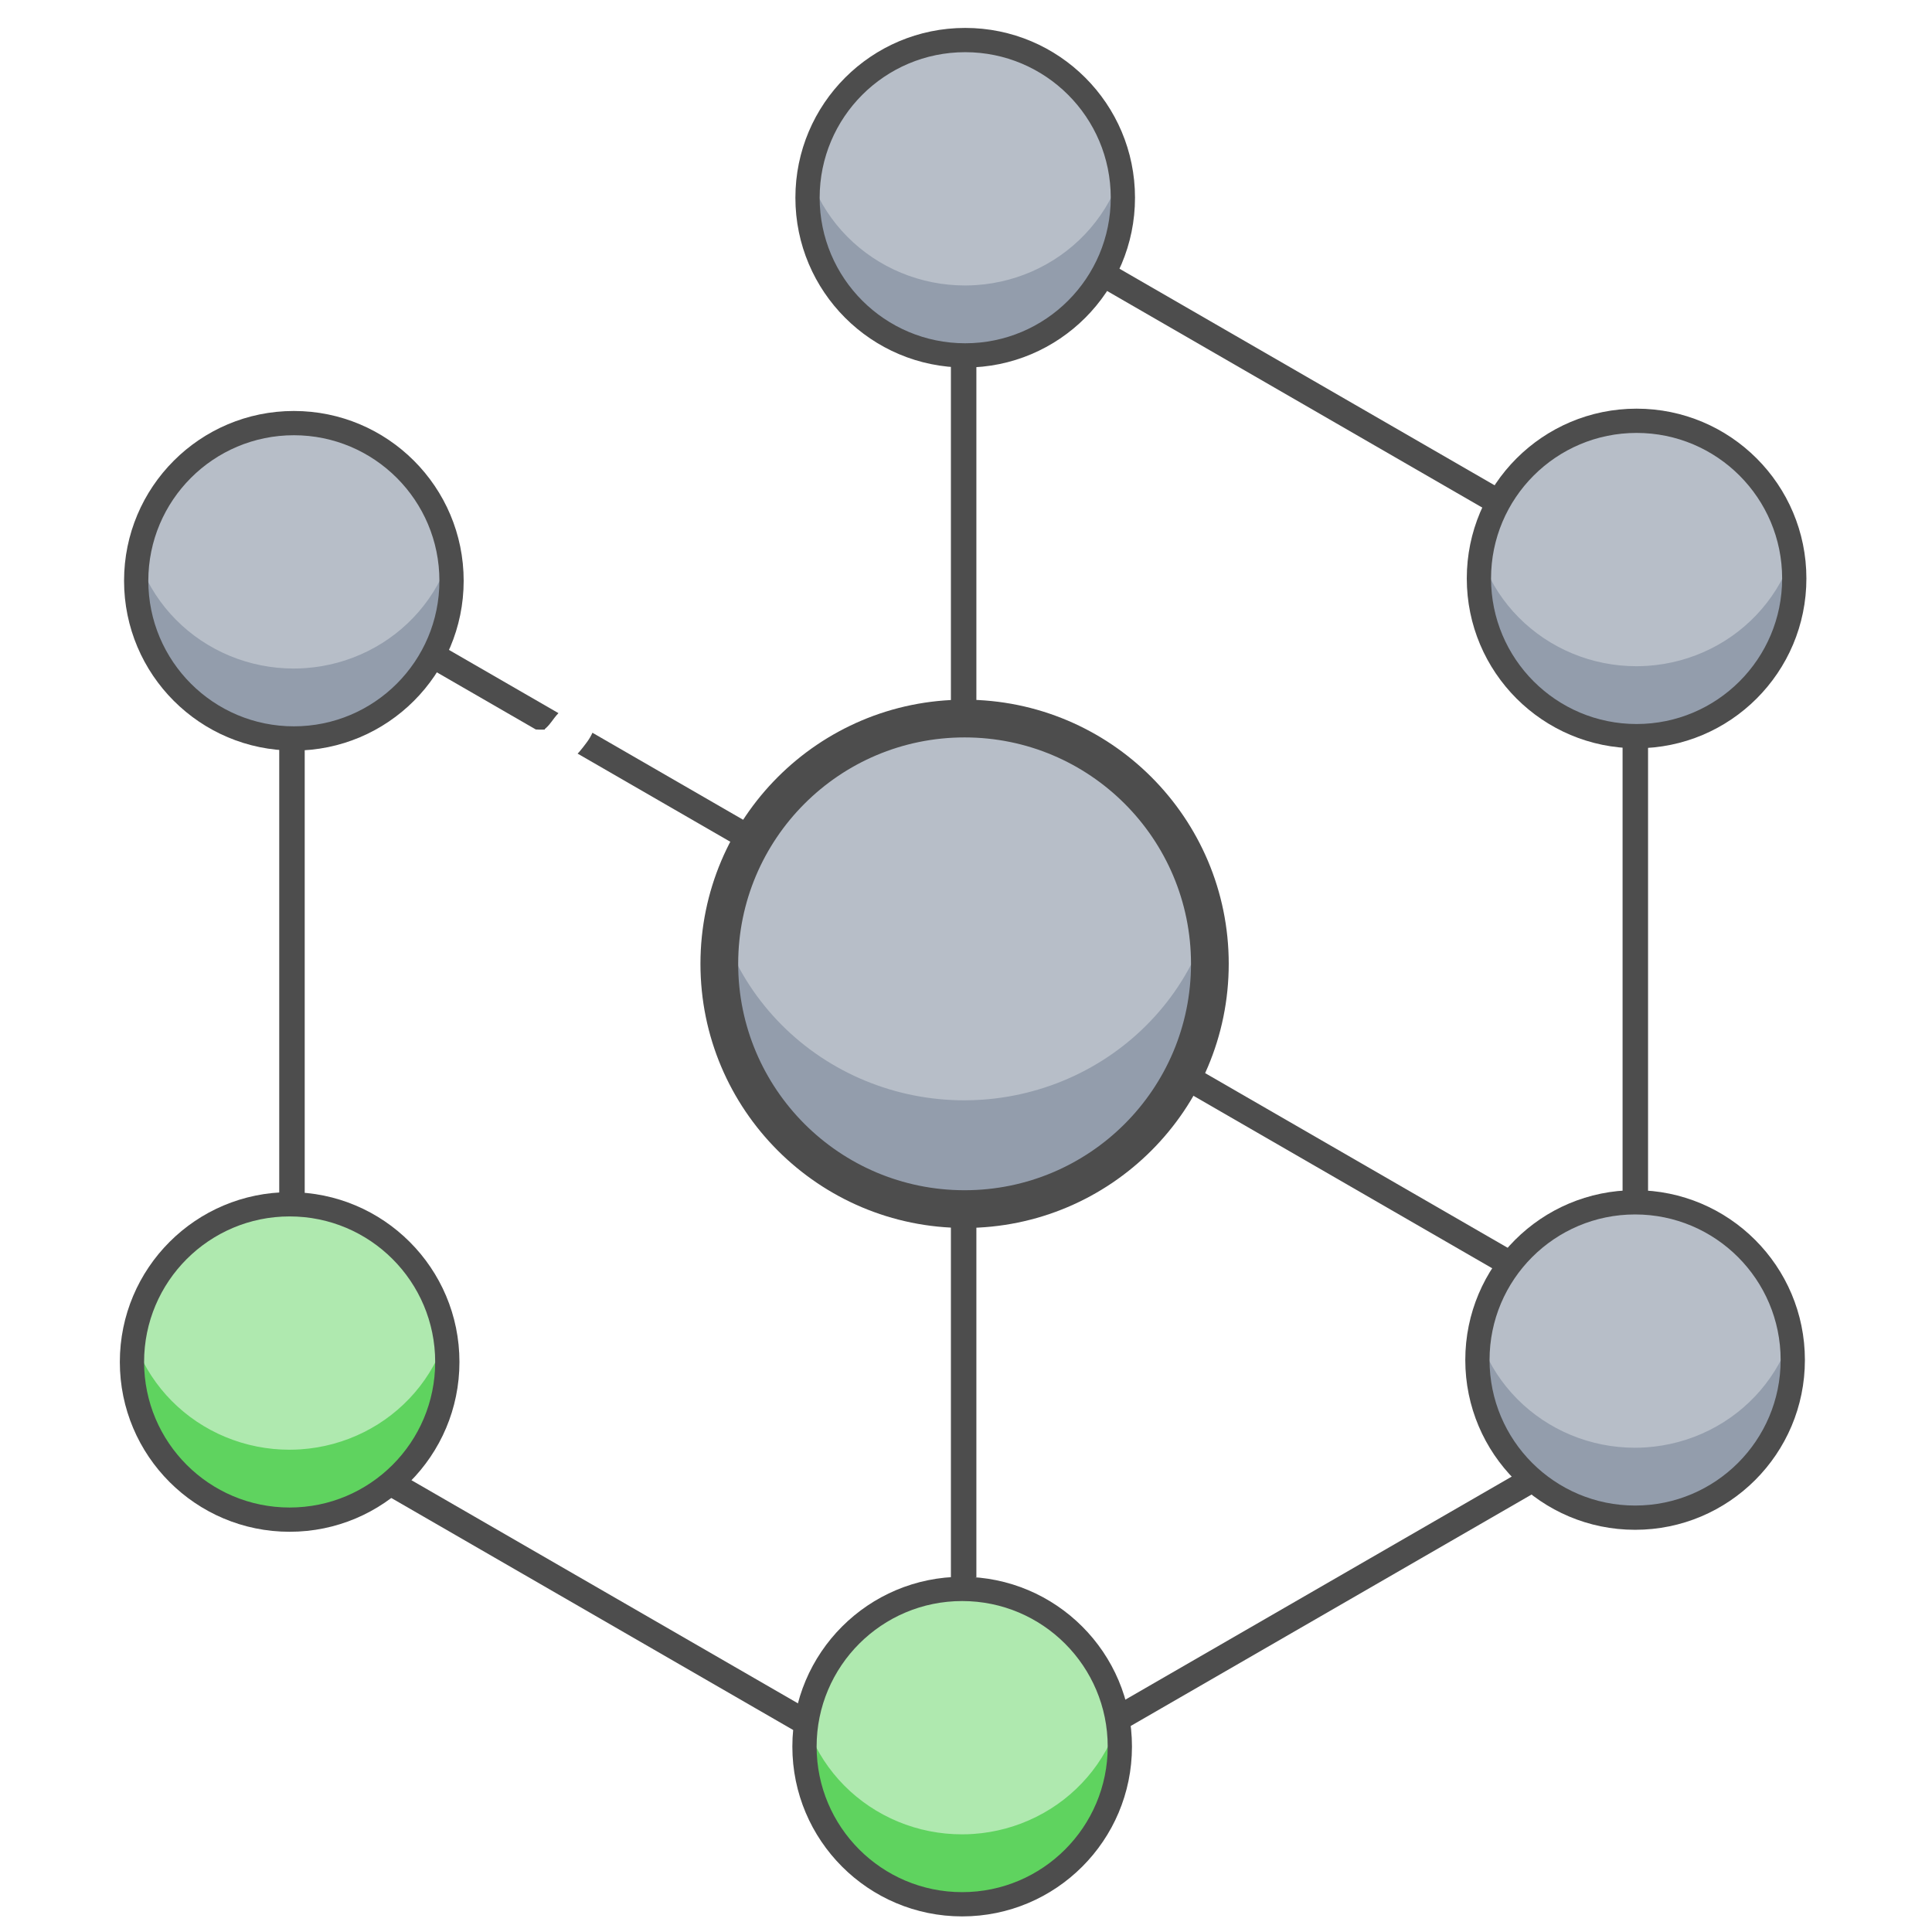
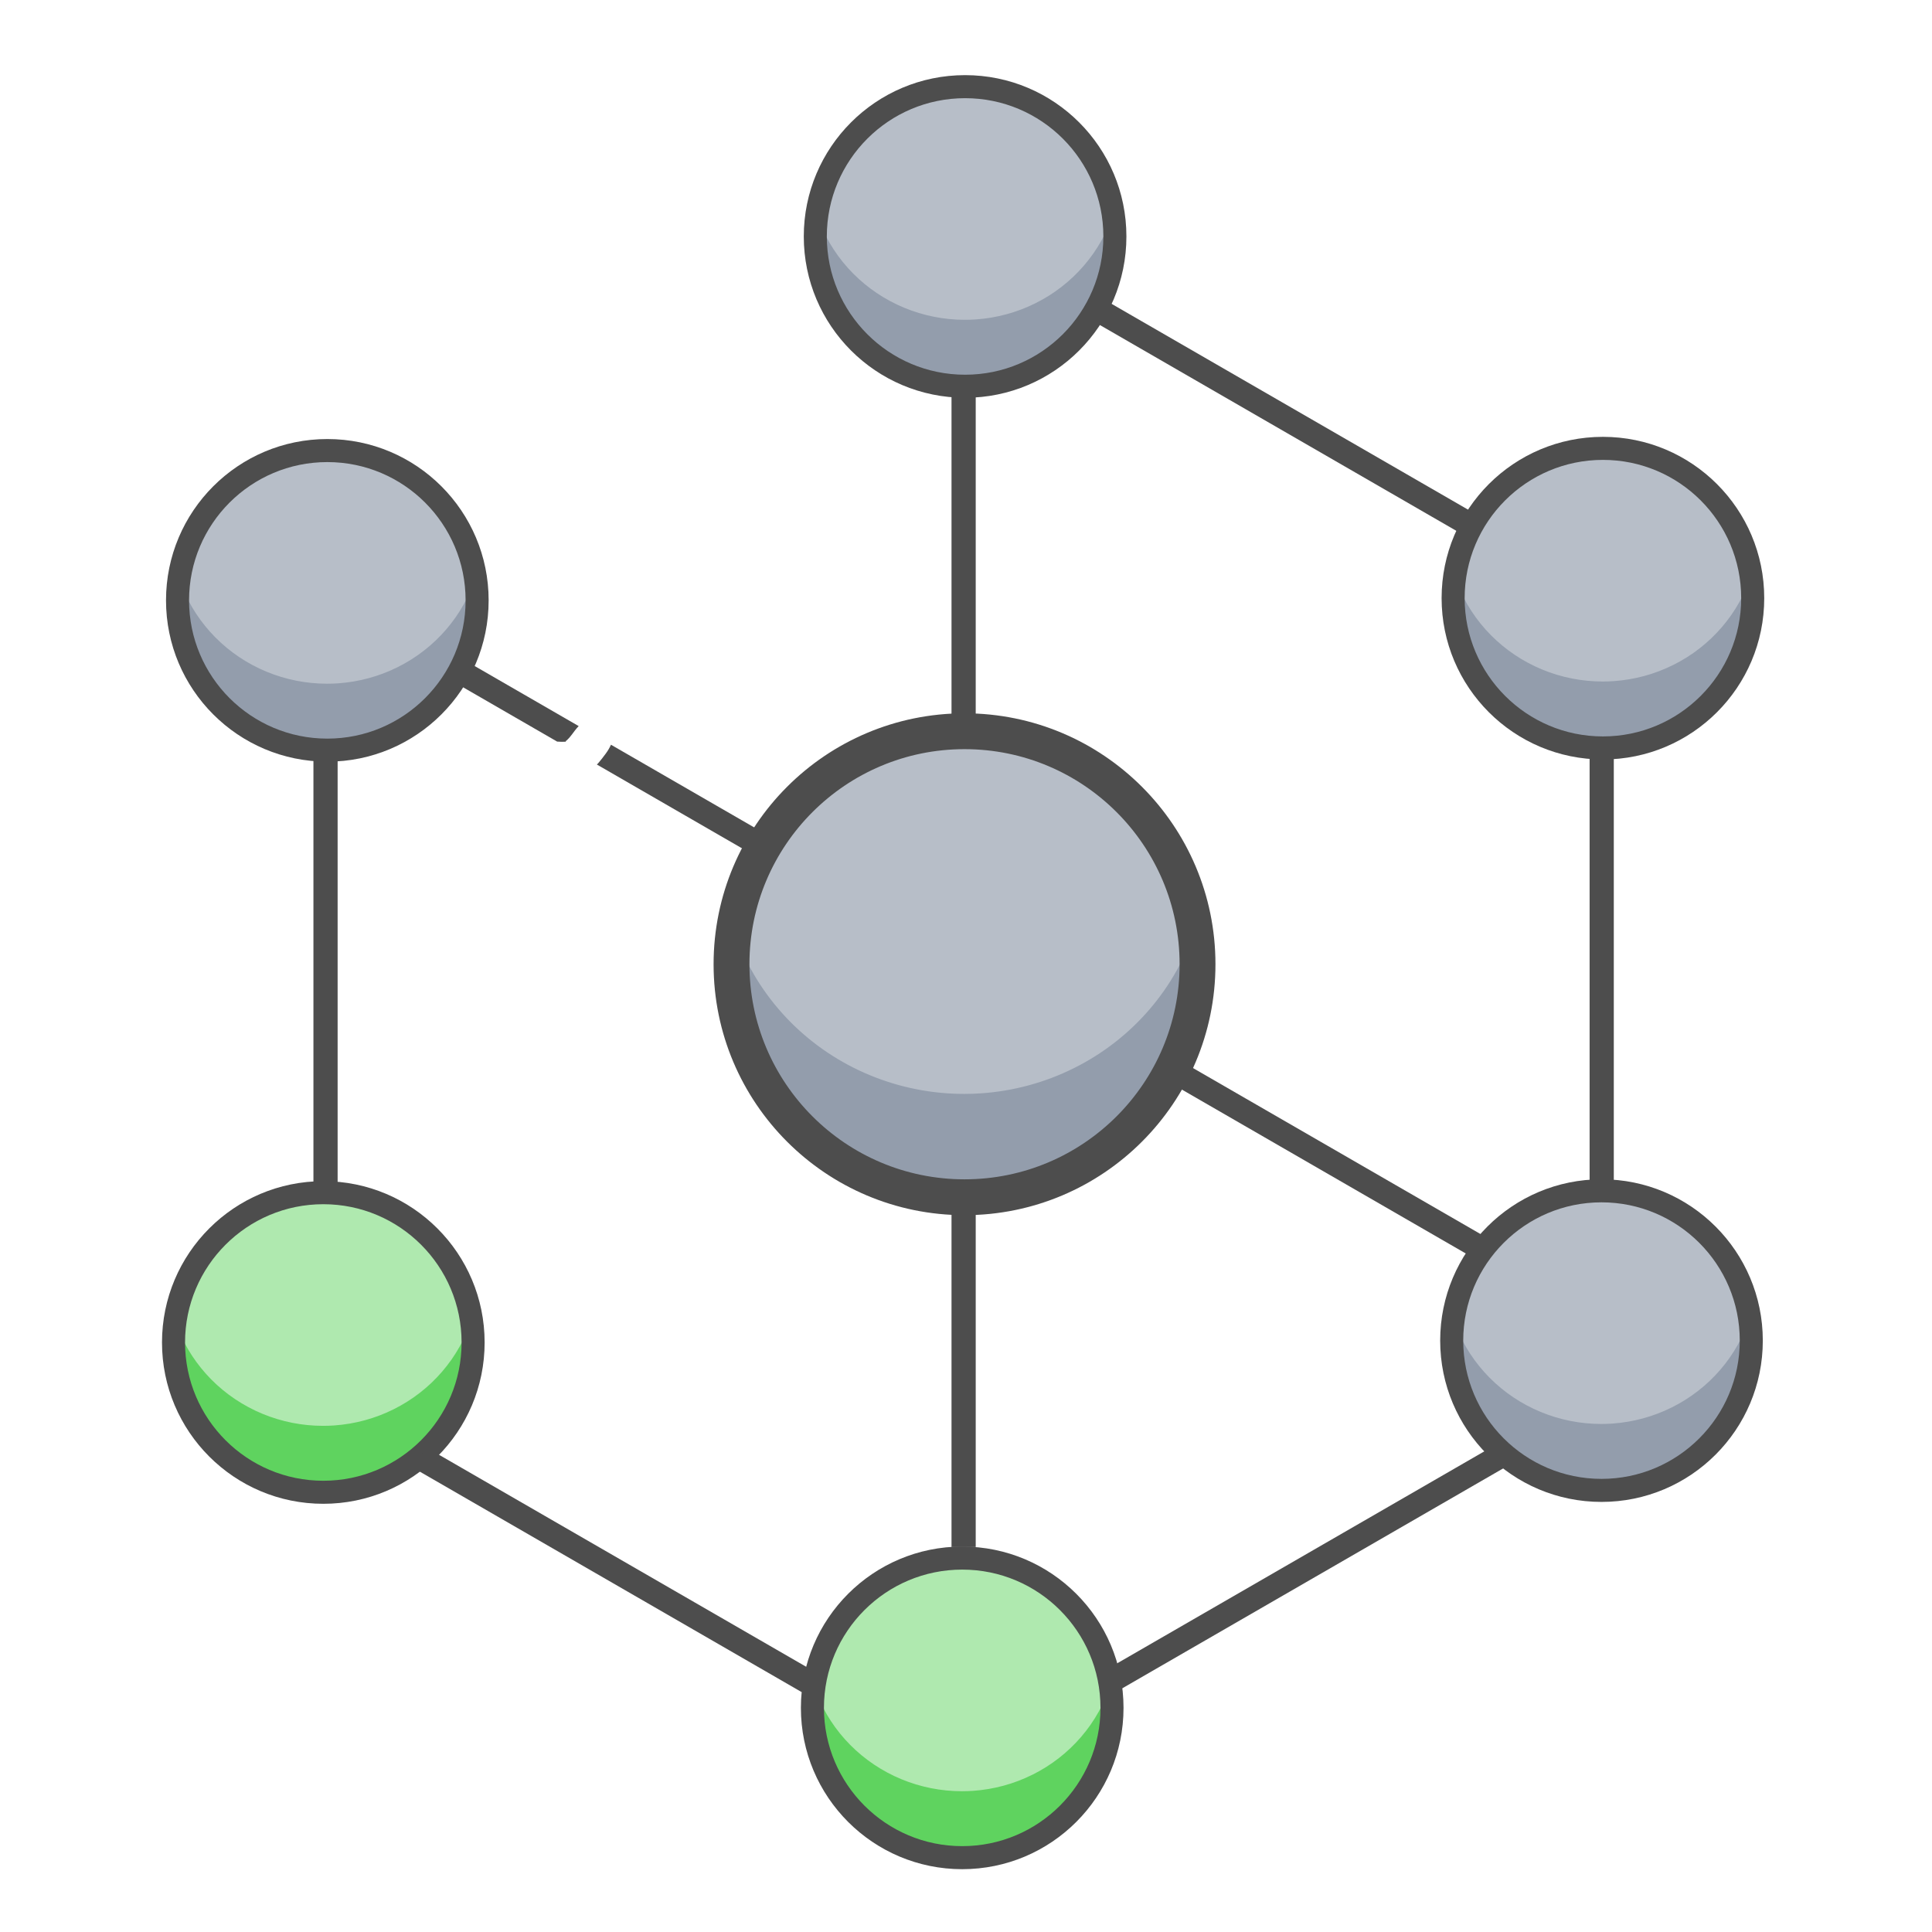
<svg xmlns="http://www.w3.org/2000/svg" version="1.1" id="Layer_1" x="0px" y="0px" viewBox="0 0 512 512" style="enable-background:new 0 0 512 512;" xml:space="preserve">
  <defs id="defs5364" />
  <g id="g5331">
</g>
  <g id="g5333">
</g>
  <g id="g5335">
</g>
  <g id="g5337">
</g>
  <g id="g5339">
</g>
  <g id="g5341">
</g>
  <g id="g5343">
</g>
  <g id="g5345">
</g>
  <g id="g5347">
</g>
  <g id="g5349">
</g>
  <g id="g5351">
</g>
  <g id="g5353">
</g>
  <g id="g5355">
</g>
  <g id="g5357">
</g>
  <g id="g5359">
</g>
  <ellipse style="fill:none;fill-opacity:1;stroke:none;stroke-width:10;stroke-miterlimit:4;stroke-dasharray:none;stroke-opacity:1" id="path6931" cx="465.356" cy="608.542" rx="66.169" ry="31.458" />
-   <g id="g7042" transform="translate(688.8814,-401.1186)">
-     <g transform="translate(-98.71186,8.677966)" id="g6020">
-       <ellipse style="fill:#b7bec8" cx="-334.102" cy="646.508" rx="62.72" ry="62.475" id="ellipse5297-2" />
-       <path style="fill:#939dac" d="m -396.621,644.033 a 62.72,62.475 0 0 0 -0.201,4.004 62.72,62.475 0 0 0 62.721,62.475 62.72,62.475 0 0 0 62.721,-62.475 62.72,62.475 0 0 0 -0.369,-6.154 67.601,66.272 0 0 1 -0.629,1.688 67.601,66.272 0 0 1 -2.939,5.965 67.601,66.272 0 0 1 -3.531,5.648 67.601,66.272 0 0 1 -4.09,5.273 67.601,66.272 0 0 1 -4.605,4.846 67.601,66.272 0 0 1 -5.078,4.373 67.601,66.272 0 0 1 -5.496,3.854 67.601,66.272 0 0 1 -5.861,3.295 67.601,66.272 0 0 1 -6.168,2.707 67.601,66.272 0 0 1 -6.412,2.088 67.601,66.272 0 0 1 -6.594,1.451 67.601,66.272 0 0 1 -6.707,0.799 67.601,66.272 0 0 1 -4.783,0.166 67.601,66.272 0 0 1 -6.748,-0.332 67.601,66.272 0 0 1 -6.682,-0.99 67.601,66.272 0 0 1 -6.547,-1.639 67.601,66.272 0 0 1 -6.348,-2.271 67.601,66.272 0 0 1 -6.084,-2.881 67.601,66.272 0 0 1 -5.762,-3.463 67.601,66.272 0 0 1 -5.379,-4.008 67.601,66.272 0 0 1 -4.945,-4.516 67.601,66.272 0 0 1 -4.459,-4.977 67.601,66.272 0 0 1 -3.932,-5.389 67.601,66.272 0 0 1 -3.361,-5.746 67.601,66.272 0 0 1 -1.73,-3.791 z" id="path5995" />
+   <g id="g407" transform="matrix(0.95,0,0,0.95,12.76178,12.88164)">
+     <g transform="translate(688.8814,-401.1186)" id="g7042">
+       <g id="g6020" transform="translate(-98.71186,8.677966)">
+         <ellipse id="ellipse5297-2" ry="62.475" rx="62.72" cy="646.508" cx="-334.102" style="fill:#b7bec8" />
+         <path id="path5995" d="m -396.621,644.033 a 62.72,62.475 0 0 0 -0.201,4.004 62.72,62.475 0 0 0 62.721,62.475 62.72,62.475 0 0 0 62.721,-62.475 62.72,62.475 0 0 0 -0.369,-6.154 67.601,66.272 0 0 1 -0.629,1.688 67.601,66.272 0 0 1 -2.939,5.965 67.601,66.272 0 0 1 -3.531,5.648 67.601,66.272 0 0 1 -4.09,5.273 67.601,66.272 0 0 1 -4.605,4.846 67.601,66.272 0 0 1 -5.078,4.373 67.601,66.272 0 0 1 -5.496,3.854 67.601,66.272 0 0 1 -5.861,3.295 67.601,66.272 0 0 1 -6.168,2.707 67.601,66.272 0 0 1 -6.412,2.088 67.601,66.272 0 0 1 -6.594,1.451 67.601,66.272 0 0 1 -6.707,0.799 67.601,66.272 0 0 1 -4.783,0.166 67.601,66.272 0 0 1 -6.748,-0.332 67.601,66.272 0 0 1 -6.682,-0.99 67.601,66.272 0 0 1 -6.547,-1.639 67.601,66.272 0 0 1 -6.348,-2.271 67.601,66.272 0 0 1 -6.084,-2.881 67.601,66.272 0 0 1 -5.762,-3.463 67.601,66.272 0 0 1 -5.379,-4.008 67.601,66.272 0 0 1 -4.945,-4.516 67.601,66.272 0 0 1 -4.459,-4.977 67.601,66.272 0 0 1 -3.932,-5.389 67.601,66.272 0 0 1 -3.361,-5.746 67.601,66.272 0 0 1 -1.73,-3.791 z" style="fill:#939dac" />
+       </g>
+       <path style="fill:#4d4d4d;stroke-width:1.118" d="m -433.254,586.542 a 70,70 0 0 0 -70,70 70,70 0 0 0 70,70 70,70 0 0 0 70,-70 70,70 0 0 0 -70,-70 z m 0,10 a 60,60 0 0 1 60,60 60,60 0 0 1 -60,60 60,60 0 0 1 -60,-60 60,60 0 0 1 60,-60 z" id="ellipse5297-2-6" />
    </g>
-     <path id="ellipse5297-2-6" d="m -433.254,586.542 a 70,70 0 0 0 -70,70 70,70 0 0 0 70,70 70,70 0 0 0 70,-70 70,70 0 0 0 -70,-70 z m 0,10 a 60,60 0 0 1 60,60 60,60 0 0 1 -60,60 60,60 0 0 1 -60,-60 60,60 0 0 1 60,-60 z" style="fill:#4d4d4d;stroke-width:1.118" />
+     <g transform="matrix(0.6428571,0,0,0.6428571,711.8372,-61.64986)" id="g7042-8">
+       <g id="g6020-2" transform="translate(-98.71186,8.677966)">
+         <ellipse id="ellipse5297-2-7" ry="62.475" rx="62.72" cy="646.508" cx="-334.102" style="fill:#b7bec8" />
+         <path id="path5995-8" d="m -396.621,644.033 a 62.72,62.475 0 0 0 -0.201,4.004 62.72,62.475 0 0 0 62.721,62.475 62.72,62.475 0 0 0 62.721,-62.475 62.72,62.475 0 0 0 -0.369,-6.154 67.601,66.272 0 0 1 -0.629,1.688 67.601,66.272 0 0 1 -2.939,5.965 67.601,66.272 0 0 1 -3.531,5.648 67.601,66.272 0 0 1 -4.09,5.273 67.601,66.272 0 0 1 -4.605,4.846 67.601,66.272 0 0 1 -5.078,4.373 67.601,66.272 0 0 1 -5.496,3.854 67.601,66.272 0 0 1 -5.861,3.295 67.601,66.272 0 0 1 -6.168,2.707 67.601,66.272 0 0 1 -6.412,2.088 67.601,66.272 0 0 1 -6.594,1.451 67.601,66.272 0 0 1 -6.707,0.799 67.601,66.272 0 0 1 -4.783,0.166 67.601,66.272 0 0 1 -6.748,-0.332 67.601,66.272 0 0 1 -6.682,-0.99 67.601,66.272 0 0 1 -6.547,-1.639 67.601,66.272 0 0 1 -6.348,-2.271 67.601,66.272 0 0 1 -6.084,-2.881 67.601,66.272 0 0 1 -5.762,-3.463 67.601,66.272 0 0 1 -5.379,-4.008 67.601,66.272 0 0 1 -4.945,-4.516 67.601,66.272 0 0 1 -4.459,-4.977 67.601,66.272 0 0 1 -3.932,-5.389 67.601,66.272 0 0 1 -3.361,-5.746 67.601,66.272 0 0 1 -1.73,-3.791 z" style="fill:#939dac" />
+       </g>
+       <path style="fill:#4d4d4d;stroke-width:1.118" d="m -433.254,586.542 a 70,70 0 0 0 -70,70 70,70 0 0 0 70,70 70,70 0 0 0 70,-70 70,70 0 0 0 -70,-70 z m 0,10 a 60,60 0 0 1 60,60 60,60 0 0 1 -60,60 60,60 0 0 1 -60,-60 60,60 0 0 1 60,-60 z" id="ellipse5297-2-6-3" />
+     </g>
+     <g transform="matrix(0.6428571,0,0,0.6428571,712.2344,-268.7623)" id="g7042-8-1">
+       <g id="g6020-2-1" transform="translate(-98.71186,8.677966)">
+         <ellipse id="ellipse5297-2-7-8" ry="62.475" rx="62.72" cy="646.508" cx="-334.102" style="fill:#b7bec8" />
+         <path id="path5995-8-1" d="m -396.621,644.033 a 62.72,62.475 0 0 0 -0.201,4.004 62.72,62.475 0 0 0 62.721,62.475 62.72,62.475 0 0 0 62.721,-62.475 62.72,62.475 0 0 0 -0.369,-6.154 67.601,66.272 0 0 1 -0.629,1.688 67.601,66.272 0 0 1 -2.939,5.965 67.601,66.272 0 0 1 -3.531,5.648 67.601,66.272 0 0 1 -4.09,5.273 67.601,66.272 0 0 1 -4.605,4.846 67.601,66.272 0 0 1 -5.078,4.373 67.601,66.272 0 0 1 -5.496,3.854 67.601,66.272 0 0 1 -5.861,3.295 67.601,66.272 0 0 1 -6.168,2.707 67.601,66.272 0 0 1 -6.412,2.088 67.601,66.272 0 0 1 -6.594,1.451 67.601,66.272 0 0 1 -6.707,0.799 67.601,66.272 0 0 1 -4.783,0.166 67.601,66.272 0 0 1 -6.748,-0.332 67.601,66.272 0 0 1 -6.682,-0.99 67.601,66.272 0 0 1 -6.547,-1.639 67.601,66.272 0 0 1 -6.348,-2.271 67.601,66.272 0 0 1 -6.084,-2.881 67.601,66.272 0 0 1 -5.762,-3.463 67.601,66.272 0 0 1 -5.379,-4.008 67.601,66.272 0 0 1 -4.945,-4.516 67.601,66.272 0 0 1 -4.459,-4.977 67.601,66.272 0 0 1 -3.932,-5.389 67.601,66.272 0 0 1 -3.361,-5.746 67.601,66.272 0 0 1 -1.73,-3.791 z" style="fill:#939dac" />
+       </g>
+       <path style="fill:#4d4d4d;stroke-width:1.118" d="m -433.254,586.542 a 70,70 0 0 0 -70,70 70,70 0 0 0 70,70 70,70 0 0 0 70,-70 70,70 0 0 0 -70,-70 z m 0,10 a 60,60 0 0 1 60,60 60,60 0 0 1 -60,60 60,60 0 0 1 -60,-60 60,60 0 0 1 60,-60 z" id="ellipse5297-2-6-3-2" />
+     </g>
+     <g transform="matrix(0.6428571,0,0,0.6428571,533.5032,40.80246)" id="g7042-8-5">
+       <g id="g6020-2-7" transform="translate(-98.71186,8.677966)">
+         <ellipse id="ellipse5297-2-7-3" ry="62.475" rx="62.72" cy="646.508" cx="-334.102" style="fill:#afe9af" />
+         <path id="path5995-8-8" d="m -396.621,644.033 a 62.72,62.475 0 0 0 -0.201,4.004 62.72,62.475 0 0 0 62.721,62.475 62.72,62.475 0 0 0 62.721,-62.475 62.72,62.475 0 0 0 -0.369,-6.154 67.601,66.272 0 0 1 -0.629,1.688 67.601,66.272 0 0 1 -2.939,5.965 67.601,66.272 0 0 1 -3.531,5.648 67.601,66.272 0 0 1 -4.09,5.273 67.601,66.272 0 0 1 -4.605,4.846 67.601,66.272 0 0 1 -5.078,4.373 67.601,66.272 0 0 1 -5.496,3.854 67.601,66.272 0 0 1 -5.861,3.295 67.601,66.272 0 0 1 -6.168,2.707 67.601,66.272 0 0 1 -6.412,2.088 67.601,66.272 0 0 1 -6.594,1.451 67.601,66.272 0 0 1 -6.707,0.799 67.601,66.272 0 0 1 -4.783,0.166 67.601,66.272 0 0 1 -6.748,-0.332 67.601,66.272 0 0 1 -6.682,-0.99 67.601,66.272 0 0 1 -6.547,-1.639 67.601,66.272 0 0 1 -6.348,-2.271 67.601,66.272 0 0 1 -6.084,-2.881 67.601,66.272 0 0 1 -5.762,-3.463 67.601,66.272 0 0 1 -5.379,-4.008 67.601,66.272 0 0 1 -4.945,-4.516 67.601,66.272 0 0 1 -4.459,-4.977 67.601,66.272 0 0 1 -3.932,-5.389 67.601,66.272 0 0 1 -3.361,-5.746 67.601,66.272 0 0 1 -1.73,-3.791 z" style="fill:#5fd35f" />
+       </g>
+       <path style="fill:#4d4d4d;stroke-width:1.118" d="m -433.254,586.542 a 70,70 0 0 0 -70,70 70,70 0 0 0 70,70 70,70 0 0 0 70,-70 70,70 0 0 0 -70,-70 z m 0,10 a 60,60 0 0 1 60,60 60,60 0 0 1 -60,60 60,60 0 0 1 -60,-60 60,60 0 0 1 60,-60 z" id="ellipse5297-2-6-3-3" />
+     </g>
+     <g transform="matrix(0.6428571,0,0,0.6428571,355.2778,-61.12629)" id="g7042-8-5-0">
+       <g id="g6020-2-7-4" transform="translate(-98.71186,8.677966)">
+         <ellipse id="ellipse5297-2-7-3-1" ry="62.475" rx="62.72" cy="646.508" cx="-334.102" style="fill:#afe9af" />
+         <path id="path5995-8-8-5" d="m -396.621,644.033 a 62.72,62.475 0 0 0 -0.201,4.004 62.72,62.475 0 0 0 62.721,62.475 62.72,62.475 0 0 0 62.721,-62.475 62.72,62.475 0 0 0 -0.369,-6.154 67.601,66.272 0 0 1 -0.629,1.688 67.601,66.272 0 0 1 -2.939,5.965 67.601,66.272 0 0 1 -3.531,5.648 67.601,66.272 0 0 1 -4.09,5.273 67.601,66.272 0 0 1 -4.605,4.846 67.601,66.272 0 0 1 -5.078,4.373 67.601,66.272 0 0 1 -5.496,3.854 67.601,66.272 0 0 1 -5.861,3.295 67.601,66.272 0 0 1 -6.168,2.707 67.601,66.272 0 0 1 -6.412,2.088 67.601,66.272 0 0 1 -6.594,1.451 67.601,66.272 0 0 1 -6.707,0.799 67.601,66.272 0 0 1 -4.783,0.166 67.601,66.272 0 0 1 -6.748,-0.332 67.601,66.272 0 0 1 -6.682,-0.99 67.601,66.272 0 0 1 -6.547,-1.639 67.601,66.272 0 0 1 -6.348,-2.271 67.601,66.272 0 0 1 -6.084,-2.881 67.601,66.272 0 0 1 -5.762,-3.463 67.601,66.272 0 0 1 -5.379,-4.008 67.601,66.272 0 0 1 -4.945,-4.516 67.601,66.272 0 0 1 -4.459,-4.977 67.601,66.272 0 0 1 -3.932,-5.389 67.601,66.272 0 0 1 -3.361,-5.746 67.601,66.272 0 0 1 -1.73,-3.791 z" style="fill:#5fd35f" />
+       </g>
+       <path style="fill:#4d4d4d;stroke-width:1.118" d="m -433.254,586.542 a 70,70 0 0 0 -70,70 70,70 0 0 0 70,70 70,70 0 0 0 70,-70 70,70 0 0 0 -70,-70 z m 0,10 a 60,60 0 0 1 60,60 60,60 0 0 1 -60,60 60,60 0 0 1 -60,-60 60,60 0 0 1 60,-60 z" id="ellipse5297-2-6-3-3-7" />
+     </g>
+     <g transform="matrix(0.6428571,0,0,0.6428571,356.3977,-268.149)" id="g7042-8-5-0-4">
+       <g id="g6020-2-7-4-4" transform="translate(-98.71186,8.677966)">
+         <ellipse id="ellipse5297-2-7-3-1-1" ry="62.475" rx="62.72" cy="646.508" cx="-334.102" style="fill:#b7bec8" />
+         <path id="path5995-8-8-5-6" d="m -396.621,644.033 a 62.72,62.475 0 0 0 -0.201,4.004 62.72,62.475 0 0 0 62.721,62.475 62.72,62.475 0 0 0 62.721,-62.475 62.72,62.475 0 0 0 -0.369,-6.154 67.601,66.272 0 0 1 -0.629,1.688 67.601,66.272 0 0 1 -2.939,5.965 67.601,66.272 0 0 1 -3.531,5.648 67.601,66.272 0 0 1 -4.09,5.273 67.601,66.272 0 0 1 -4.605,4.846 67.601,66.272 0 0 1 -5.078,4.373 67.601,66.272 0 0 1 -5.496,3.854 67.601,66.272 0 0 1 -5.861,3.295 67.601,66.272 0 0 1 -6.168,2.707 67.601,66.272 0 0 1 -6.412,2.088 67.601,66.272 0 0 1 -6.594,1.451 67.601,66.272 0 0 1 -6.707,0.799 67.601,66.272 0 0 1 -4.783,0.166 67.601,66.272 0 0 1 -6.748,-0.332 67.601,66.272 0 0 1 -6.682,-0.99 67.601,66.272 0 0 1 -6.547,-1.639 67.601,66.272 0 0 1 -6.348,-2.271 67.601,66.272 0 0 1 -6.084,-2.881 67.601,66.272 0 0 1 -5.762,-3.463 67.601,66.272 0 0 1 -5.379,-4.008 67.601,66.272 0 0 1 -4.945,-4.516 67.601,66.272 0 0 1 -4.459,-4.977 67.601,66.272 0 0 1 -3.932,-5.389 67.601,66.272 0 0 1 -3.361,-5.746 67.601,66.272 0 0 1 -1.73,-3.791 z" style="fill:#939dac" />
+       </g>
+       <path style="fill:#4d4d4d;stroke-width:1.118" d="m -433.254,586.542 a 70,70 0 0 0 -70,70 70,70 0 0 0 70,70 70,70 0 0 0 70,-70 70,70 0 0 0 -70,-70 z m 0,10 a 60,60 0 0 1 60,60 60,60 0 0 1 -60,60 60,60 0 0 1 -60,-60 60,60 0 0 1 60,-60 z" id="ellipse5297-2-6-3-3-7-3" />
+     </g>
+     <g transform="matrix(0.6428571,0,0,0.6428571,534.3079,-369.6627)" id="g7042-8-5-0-4-9">
+       <g id="g6020-2-7-4-4-6" transform="translate(-98.71186,8.677966)">
+         <ellipse id="ellipse5297-2-7-3-1-1-7" ry="62.475" rx="62.72" cy="646.508" cx="-334.102" style="fill:#b7bec8" />
+         <path id="path5995-8-8-5-6-7" d="m -396.621,644.033 a 62.72,62.475 0 0 0 -0.201,4.004 62.72,62.475 0 0 0 62.721,62.475 62.72,62.475 0 0 0 62.721,-62.475 62.72,62.475 0 0 0 -0.369,-6.154 67.601,66.272 0 0 1 -0.629,1.688 67.601,66.272 0 0 1 -2.939,5.965 67.601,66.272 0 0 1 -3.531,5.648 67.601,66.272 0 0 1 -4.09,5.273 67.601,66.272 0 0 1 -4.605,4.846 67.601,66.272 0 0 1 -5.078,4.373 67.601,66.272 0 0 1 -5.496,3.854 67.601,66.272 0 0 1 -5.861,3.295 67.601,66.272 0 0 1 -6.168,2.707 67.601,66.272 0 0 1 -6.412,2.088 67.601,66.272 0 0 1 -6.594,1.451 67.601,66.272 0 0 1 -6.707,0.799 67.601,66.272 0 0 1 -4.783,0.166 67.601,66.272 0 0 1 -6.748,-0.332 67.601,66.272 0 0 1 -6.682,-0.99 67.601,66.272 0 0 1 -6.547,-1.639 67.601,66.272 0 0 1 -6.348,-2.271 67.601,66.272 0 0 1 -6.084,-2.881 67.601,66.272 0 0 1 -5.762,-3.463 67.601,66.272 0 0 1 -5.379,-4.008 67.601,66.272 0 0 1 -4.945,-4.516 67.601,66.272 0 0 1 -4.459,-4.977 67.601,66.272 0 0 1 -3.932,-5.389 67.601,66.272 0 0 1 -3.361,-5.746 67.601,66.272 0 0 1 -1.73,-3.791 z" style="fill:#939dac" />
+       </g>
+       <path style="fill:#4d4d4d;stroke-width:1.118" d="m -433.254,586.542 a 70,70 0 0 0 -70,70 70,70 0 0 0 70,70 70,70 0 0 0 70,-70 70,70 0 0 0 -70,-70 z m 0,10 a 60,60 0 0 1 60,60 60,60 0 0 1 -60,60 60,60 0 0 1 -60,-60 60,60 0 0 1 60,-60 z" id="ellipse5297-2-6-3-3-7-3-4" />
+     </g>
+     <rect y="92" x="252" height="95" width="6.75" id="rect7241" style="fill:#4d4d4d;fill-opacity:1;stroke:none;stroke-width:11.937;stroke-miterlimit:4;stroke-dasharray:none;stroke-opacity:1" />
+     <rect y="323" x="252" height="95" width="6.75" id="rect7241-1" style="fill:#4d4d4d;fill-opacity:1;stroke:none;stroke-width:11.937;stroke-miterlimit:4;stroke-dasharray:none;stroke-opacity:1" />
+     <rect transform="rotate(-60)" y="417.312" x="-93.351" height="95" width="6.75" id="rect7241-1-1" style="fill:#4d4d4d;fill-opacity:1;stroke:none;stroke-width:11.937;stroke-miterlimit:4;stroke-dasharray:none;stroke-opacity:1" />
+     <path d="M 115.375,170.154 112,176 l 29.992,17.316 c 0.327,0.014 0.655,0.037 0.982,0.045 0.417,-0.002 0.836,0.018 1.252,-0.014 0.051,-0.004 0.247,0.014 0.201,-0.09 -0.018,-0.007 -0.055,-3e-5 -0.055,-0.019 0.002,-0.109 0.155,-0.153 0.236,-0.227 0.331,-0.3 0.632,-0.616 0.924,-0.953 0.48,-0.581 0.926,-1.189 1.377,-1.793 0.356,-0.477 0.721,-0.89 1.088,-1.275 z M 157,194.186 c -0.357,0.811 -0.835,1.652 -1.484,2.52 -0.66,0.881 -1.316,1.767 -2.043,2.596 -0.131,0.141 -0.271,0.272 -0.404,0.41 l 41.203,23.789 3.375,-5.846 z" style="fill:#4d4d4d;fill-opacity:1;stroke:none;stroke-width:11.937;stroke-miterlimit:4;stroke-dasharray:none;stroke-opacity:1" id="rect7241-1-1-9" />
+     <rect y="195" x="74" height="125" width="6.75" id="rect7241-1-14" style="fill:#4d4d4d;fill-opacity:1;stroke:none;stroke-width:13.693;stroke-miterlimit:4;stroke-dasharray:none;stroke-opacity:1" />
+     <rect y="195" x="430" height="125" width="6.75" id="rect7241-1-14-6" style="fill:#4d4d4d;fill-opacity:1;stroke:none;stroke-width:13.693;stroke-miterlimit:4;stroke-dasharray:none;stroke-opacity:1" />
+     <rect transform="rotate(-60)" y="286.335" x="-291.946" height="125" width="6.75" id="rect7241-1-14-4" style="fill:#4d4d4d;fill-opacity:1;stroke:none;stroke-width:13.693;stroke-miterlimit:4;stroke-dasharray:none;stroke-opacity:1" />
+     <rect transform="rotate(-60)" y="286.415" x="79.914" height="125" width="6.75" id="rect7241-1-14-4-3" style="fill:#4d4d4d;fill-opacity:1;stroke:none;stroke-width:13.693;stroke-miterlimit:4;stroke-dasharray:none;stroke-opacity:1" />
+     <rect transform="rotate(-120)" y="28.606" x="-545.946" height="125" width="6.75" id="rect7241-1-14-4-3-4" style="fill:#4d4d4d;fill-opacity:1;stroke:none;stroke-width:13.693;stroke-miterlimit:4;stroke-dasharray:none;stroke-opacity:1" />
  </g>
-   <g id="g7042-8" transform="matrix(0.6428571,0,0,0.6428571,711.8372,-61.64986)">
-     <g transform="translate(-98.71186,8.677966)" id="g6020-2">
-       <ellipse style="fill:#b7bec8" cx="-334.102" cy="646.508" rx="62.72" ry="62.475" id="ellipse5297-2-7" />
-       <path style="fill:#939dac" d="m -396.621,644.033 a 62.72,62.475 0 0 0 -0.201,4.004 62.72,62.475 0 0 0 62.721,62.475 62.72,62.475 0 0 0 62.721,-62.475 62.72,62.475 0 0 0 -0.369,-6.154 67.601,66.272 0 0 1 -0.629,1.688 67.601,66.272 0 0 1 -2.939,5.965 67.601,66.272 0 0 1 -3.531,5.648 67.601,66.272 0 0 1 -4.09,5.273 67.601,66.272 0 0 1 -4.605,4.846 67.601,66.272 0 0 1 -5.078,4.373 67.601,66.272 0 0 1 -5.496,3.854 67.601,66.272 0 0 1 -5.861,3.295 67.601,66.272 0 0 1 -6.168,2.707 67.601,66.272 0 0 1 -6.412,2.088 67.601,66.272 0 0 1 -6.594,1.451 67.601,66.272 0 0 1 -6.707,0.799 67.601,66.272 0 0 1 -4.783,0.166 67.601,66.272 0 0 1 -6.748,-0.332 67.601,66.272 0 0 1 -6.682,-0.99 67.601,66.272 0 0 1 -6.547,-1.639 67.601,66.272 0 0 1 -6.348,-2.271 67.601,66.272 0 0 1 -6.084,-2.881 67.601,66.272 0 0 1 -5.762,-3.463 67.601,66.272 0 0 1 -5.379,-4.008 67.601,66.272 0 0 1 -4.945,-4.516 67.601,66.272 0 0 1 -4.459,-4.977 67.601,66.272 0 0 1 -3.932,-5.389 67.601,66.272 0 0 1 -3.361,-5.746 67.601,66.272 0 0 1 -1.73,-3.791 z" id="path5995-8" />
-     </g>
-     <path id="ellipse5297-2-6-3" d="m -433.254,586.542 a 70,70 0 0 0 -70,70 70,70 0 0 0 70,70 70,70 0 0 0 70,-70 70,70 0 0 0 -70,-70 z m 0,10 a 60,60 0 0 1 60,60 60,60 0 0 1 -60,60 60,60 0 0 1 -60,-60 60,60 0 0 1 60,-60 z" style="fill:#4d4d4d;stroke-width:1.118" />
-   </g>
-   <g id="g7042-8-1" transform="matrix(0.6428571,0,0,0.6428571,712.2344,-268.7623)">
-     <g transform="translate(-98.71186,8.677966)" id="g6020-2-1">
-       <ellipse style="fill:#b7bec8" cx="-334.102" cy="646.508" rx="62.72" ry="62.475" id="ellipse5297-2-7-8" />
-       <path style="fill:#939dac" d="m -396.621,644.033 a 62.72,62.475 0 0 0 -0.201,4.004 62.72,62.475 0 0 0 62.721,62.475 62.72,62.475 0 0 0 62.721,-62.475 62.72,62.475 0 0 0 -0.369,-6.154 67.601,66.272 0 0 1 -0.629,1.688 67.601,66.272 0 0 1 -2.939,5.965 67.601,66.272 0 0 1 -3.531,5.648 67.601,66.272 0 0 1 -4.09,5.273 67.601,66.272 0 0 1 -4.605,4.846 67.601,66.272 0 0 1 -5.078,4.373 67.601,66.272 0 0 1 -5.496,3.854 67.601,66.272 0 0 1 -5.861,3.295 67.601,66.272 0 0 1 -6.168,2.707 67.601,66.272 0 0 1 -6.412,2.088 67.601,66.272 0 0 1 -6.594,1.451 67.601,66.272 0 0 1 -6.707,0.799 67.601,66.272 0 0 1 -4.783,0.166 67.601,66.272 0 0 1 -6.748,-0.332 67.601,66.272 0 0 1 -6.682,-0.99 67.601,66.272 0 0 1 -6.547,-1.639 67.601,66.272 0 0 1 -6.348,-2.271 67.601,66.272 0 0 1 -6.084,-2.881 67.601,66.272 0 0 1 -5.762,-3.463 67.601,66.272 0 0 1 -5.379,-4.008 67.601,66.272 0 0 1 -4.945,-4.516 67.601,66.272 0 0 1 -4.459,-4.977 67.601,66.272 0 0 1 -3.932,-5.389 67.601,66.272 0 0 1 -3.361,-5.746 67.601,66.272 0 0 1 -1.73,-3.791 z" id="path5995-8-1" />
-     </g>
-     <path id="ellipse5297-2-6-3-2" d="m -433.254,586.542 a 70,70 0 0 0 -70,70 70,70 0 0 0 70,70 70,70 0 0 0 70,-70 70,70 0 0 0 -70,-70 z m 0,10 a 60,60 0 0 1 60,60 60,60 0 0 1 -60,60 60,60 0 0 1 -60,-60 60,60 0 0 1 60,-60 z" style="fill:#4d4d4d;stroke-width:1.118" />
-   </g>
-   <g id="g7042-8-5" transform="matrix(0.6428571,0,0,0.6428571,533.5032,40.80246)">
-     <g transform="translate(-98.71186,8.677966)" id="g6020-2-7">
-       <ellipse style="fill:#afe9af" cx="-334.102" cy="646.508" rx="62.72" ry="62.475" id="ellipse5297-2-7-3" />
-       <path style="fill:#5fd35f" d="m -396.621,644.033 a 62.72,62.475 0 0 0 -0.201,4.004 62.72,62.475 0 0 0 62.721,62.475 62.72,62.475 0 0 0 62.721,-62.475 62.72,62.475 0 0 0 -0.369,-6.154 67.601,66.272 0 0 1 -0.629,1.688 67.601,66.272 0 0 1 -2.939,5.965 67.601,66.272 0 0 1 -3.531,5.648 67.601,66.272 0 0 1 -4.09,5.273 67.601,66.272 0 0 1 -4.605,4.846 67.601,66.272 0 0 1 -5.078,4.373 67.601,66.272 0 0 1 -5.496,3.854 67.601,66.272 0 0 1 -5.861,3.295 67.601,66.272 0 0 1 -6.168,2.707 67.601,66.272 0 0 1 -6.412,2.088 67.601,66.272 0 0 1 -6.594,1.451 67.601,66.272 0 0 1 -6.707,0.799 67.601,66.272 0 0 1 -4.783,0.166 67.601,66.272 0 0 1 -6.748,-0.332 67.601,66.272 0 0 1 -6.682,-0.99 67.601,66.272 0 0 1 -6.547,-1.639 67.601,66.272 0 0 1 -6.348,-2.271 67.601,66.272 0 0 1 -6.084,-2.881 67.601,66.272 0 0 1 -5.762,-3.463 67.601,66.272 0 0 1 -5.379,-4.008 67.601,66.272 0 0 1 -4.945,-4.516 67.601,66.272 0 0 1 -4.459,-4.977 67.601,66.272 0 0 1 -3.932,-5.389 67.601,66.272 0 0 1 -3.361,-5.746 67.601,66.272 0 0 1 -1.73,-3.791 z" id="path5995-8-8" />
-     </g>
-     <path id="ellipse5297-2-6-3-3" d="m -433.254,586.542 a 70,70 0 0 0 -70,70 70,70 0 0 0 70,70 70,70 0 0 0 70,-70 70,70 0 0 0 -70,-70 z m 0,10 a 60,60 0 0 1 60,60 60,60 0 0 1 -60,60 60,60 0 0 1 -60,-60 60,60 0 0 1 60,-60 z" style="fill:#4d4d4d;stroke-width:1.118" />
-   </g>
-   <g id="g7042-8-5-0" transform="matrix(0.6428571,0,0,0.6428571,355.2778,-61.12629)">
-     <g transform="translate(-98.71186,8.677966)" id="g6020-2-7-4">
-       <ellipse style="fill:#afe9af" cx="-334.102" cy="646.508" rx="62.72" ry="62.475" id="ellipse5297-2-7-3-1" />
-       <path style="fill:#5fd35f" d="m -396.621,644.033 a 62.72,62.475 0 0 0 -0.201,4.004 62.72,62.475 0 0 0 62.721,62.475 62.72,62.475 0 0 0 62.721,-62.475 62.72,62.475 0 0 0 -0.369,-6.154 67.601,66.272 0 0 1 -0.629,1.688 67.601,66.272 0 0 1 -2.939,5.965 67.601,66.272 0 0 1 -3.531,5.648 67.601,66.272 0 0 1 -4.09,5.273 67.601,66.272 0 0 1 -4.605,4.846 67.601,66.272 0 0 1 -5.078,4.373 67.601,66.272 0 0 1 -5.496,3.854 67.601,66.272 0 0 1 -5.861,3.295 67.601,66.272 0 0 1 -6.168,2.707 67.601,66.272 0 0 1 -6.412,2.088 67.601,66.272 0 0 1 -6.594,1.451 67.601,66.272 0 0 1 -6.707,0.799 67.601,66.272 0 0 1 -4.783,0.166 67.601,66.272 0 0 1 -6.748,-0.332 67.601,66.272 0 0 1 -6.682,-0.99 67.601,66.272 0 0 1 -6.547,-1.639 67.601,66.272 0 0 1 -6.348,-2.271 67.601,66.272 0 0 1 -6.084,-2.881 67.601,66.272 0 0 1 -5.762,-3.463 67.601,66.272 0 0 1 -5.379,-4.008 67.601,66.272 0 0 1 -4.945,-4.516 67.601,66.272 0 0 1 -4.459,-4.977 67.601,66.272 0 0 1 -3.932,-5.389 67.601,66.272 0 0 1 -3.361,-5.746 67.601,66.272 0 0 1 -1.73,-3.791 z" id="path5995-8-8-5" />
-     </g>
-     <path id="ellipse5297-2-6-3-3-7" d="m -433.254,586.542 a 70,70 0 0 0 -70,70 70,70 0 0 0 70,70 70,70 0 0 0 70,-70 70,70 0 0 0 -70,-70 z m 0,10 a 60,60 0 0 1 60,60 60,60 0 0 1 -60,60 60,60 0 0 1 -60,-60 60,60 0 0 1 60,-60 z" style="fill:#4d4d4d;stroke-width:1.118" />
-   </g>
-   <g id="g7042-8-5-0-4" transform="matrix(0.6428571,0,0,0.6428571,356.3977,-268.149)">
-     <g transform="translate(-98.71186,8.677966)" id="g6020-2-7-4-4">
-       <ellipse style="fill:#b7bec8" cx="-334.102" cy="646.508" rx="62.72" ry="62.475" id="ellipse5297-2-7-3-1-1" />
-       <path style="fill:#939dac" d="m -396.621,644.033 a 62.72,62.475 0 0 0 -0.201,4.004 62.72,62.475 0 0 0 62.721,62.475 62.72,62.475 0 0 0 62.721,-62.475 62.72,62.475 0 0 0 -0.369,-6.154 67.601,66.272 0 0 1 -0.629,1.688 67.601,66.272 0 0 1 -2.939,5.965 67.601,66.272 0 0 1 -3.531,5.648 67.601,66.272 0 0 1 -4.09,5.273 67.601,66.272 0 0 1 -4.605,4.846 67.601,66.272 0 0 1 -5.078,4.373 67.601,66.272 0 0 1 -5.496,3.854 67.601,66.272 0 0 1 -5.861,3.295 67.601,66.272 0 0 1 -6.168,2.707 67.601,66.272 0 0 1 -6.412,2.088 67.601,66.272 0 0 1 -6.594,1.451 67.601,66.272 0 0 1 -6.707,0.799 67.601,66.272 0 0 1 -4.783,0.166 67.601,66.272 0 0 1 -6.748,-0.332 67.601,66.272 0 0 1 -6.682,-0.99 67.601,66.272 0 0 1 -6.547,-1.639 67.601,66.272 0 0 1 -6.348,-2.271 67.601,66.272 0 0 1 -6.084,-2.881 67.601,66.272 0 0 1 -5.762,-3.463 67.601,66.272 0 0 1 -5.379,-4.008 67.601,66.272 0 0 1 -4.945,-4.516 67.601,66.272 0 0 1 -4.459,-4.977 67.601,66.272 0 0 1 -3.932,-5.389 67.601,66.272 0 0 1 -3.361,-5.746 67.601,66.272 0 0 1 -1.73,-3.791 z" id="path5995-8-8-5-6" />
-     </g>
-     <path id="ellipse5297-2-6-3-3-7-3" d="m -433.254,586.542 a 70,70 0 0 0 -70,70 70,70 0 0 0 70,70 70,70 0 0 0 70,-70 70,70 0 0 0 -70,-70 z m 0,10 a 60,60 0 0 1 60,60 60,60 0 0 1 -60,60 60,60 0 0 1 -60,-60 60,60 0 0 1 60,-60 z" style="fill:#4d4d4d;stroke-width:1.118" />
-   </g>
-   <g id="g7042-8-5-0-4-9" transform="matrix(0.6428571,0,0,0.6428571,534.3079,-369.6627)">
-     <g transform="translate(-98.71186,8.677966)" id="g6020-2-7-4-4-6">
-       <ellipse style="fill:#b7bec8" cx="-334.102" cy="646.508" rx="62.72" ry="62.475" id="ellipse5297-2-7-3-1-1-7" />
-       <path style="fill:#939dac" d="m -396.621,644.033 a 62.72,62.475 0 0 0 -0.201,4.004 62.72,62.475 0 0 0 62.721,62.475 62.72,62.475 0 0 0 62.721,-62.475 62.72,62.475 0 0 0 -0.369,-6.154 67.601,66.272 0 0 1 -0.629,1.688 67.601,66.272 0 0 1 -2.939,5.965 67.601,66.272 0 0 1 -3.531,5.648 67.601,66.272 0 0 1 -4.09,5.273 67.601,66.272 0 0 1 -4.605,4.846 67.601,66.272 0 0 1 -5.078,4.373 67.601,66.272 0 0 1 -5.496,3.854 67.601,66.272 0 0 1 -5.861,3.295 67.601,66.272 0 0 1 -6.168,2.707 67.601,66.272 0 0 1 -6.412,2.088 67.601,66.272 0 0 1 -6.594,1.451 67.601,66.272 0 0 1 -6.707,0.799 67.601,66.272 0 0 1 -4.783,0.166 67.601,66.272 0 0 1 -6.748,-0.332 67.601,66.272 0 0 1 -6.682,-0.99 67.601,66.272 0 0 1 -6.547,-1.639 67.601,66.272 0 0 1 -6.348,-2.271 67.601,66.272 0 0 1 -6.084,-2.881 67.601,66.272 0 0 1 -5.762,-3.463 67.601,66.272 0 0 1 -5.379,-4.008 67.601,66.272 0 0 1 -4.945,-4.516 67.601,66.272 0 0 1 -4.459,-4.977 67.601,66.272 0 0 1 -3.932,-5.389 67.601,66.272 0 0 1 -3.361,-5.746 67.601,66.272 0 0 1 -1.73,-3.791 z" id="path5995-8-8-5-6-7" />
-     </g>
-     <path id="ellipse5297-2-6-3-3-7-3-4" d="m -433.254,586.542 a 70,70 0 0 0 -70,70 70,70 0 0 0 70,70 70,70 0 0 0 70,-70 70,70 0 0 0 -70,-70 z m 0,10 a 60,60 0 0 1 60,60 60,60 0 0 1 -60,60 60,60 0 0 1 -60,-60 60,60 0 0 1 60,-60 z" style="fill:#4d4d4d;stroke-width:1.118" />
-   </g>
-   <rect style="fill:#4d4d4d;fill-opacity:1;stroke:none;stroke-width:11.937;stroke-miterlimit:4;stroke-dasharray:none;stroke-opacity:1" id="rect7241" width="6.75" height="95" x="252" y="92" />
-   <rect style="fill:#4d4d4d;fill-opacity:1;stroke:none;stroke-width:11.937;stroke-miterlimit:4;stroke-dasharray:none;stroke-opacity:1" id="rect7241-1" width="6.75" height="95" x="252" y="323" />
-   <rect style="fill:#4d4d4d;fill-opacity:1;stroke:none;stroke-width:11.937;stroke-miterlimit:4;stroke-dasharray:none;stroke-opacity:1" id="rect7241-1-1" width="6.75" height="95" x="-93.351" y="417.312" transform="rotate(-60)" />
-   <path id="rect7241-1-1-9" style="fill:#4d4d4d;fill-opacity:1;stroke:none;stroke-width:11.937;stroke-miterlimit:4;stroke-dasharray:none;stroke-opacity:1" d="M 115.375,170.154 112,176 l 29.992,17.316 c 0.327,0.014 0.655,0.037 0.982,0.045 0.417,-0.002 0.836,0.018 1.252,-0.014 0.051,-0.004 0.247,0.014 0.201,-0.09 -0.018,-0.007 -0.055,-3e-5 -0.055,-0.019 0.002,-0.109 0.155,-0.153 0.236,-0.227 0.331,-0.3 0.632,-0.616 0.924,-0.953 0.48,-0.581 0.926,-1.189 1.377,-1.793 0.356,-0.477 0.721,-0.89 1.088,-1.275 z M 157,194.186 c -0.357,0.811 -0.835,1.652 -1.484,2.52 -0.66,0.881 -1.316,1.767 -2.043,2.596 -0.131,0.141 -0.271,0.272 -0.404,0.41 l 41.203,23.789 3.375,-5.846 z" />
-   <rect style="fill:#4d4d4d;fill-opacity:1;stroke:none;stroke-width:13.693;stroke-miterlimit:4;stroke-dasharray:none;stroke-opacity:1" id="rect7241-1-14" width="6.75" height="125" x="74" y="195" />
-   <rect style="fill:#4d4d4d;fill-opacity:1;stroke:none;stroke-width:13.693;stroke-miterlimit:4;stroke-dasharray:none;stroke-opacity:1" id="rect7241-1-14-6" width="6.75" height="125" x="430" y="195" />
-   <rect style="fill:#4d4d4d;fill-opacity:1;stroke:none;stroke-width:13.693;stroke-miterlimit:4;stroke-dasharray:none;stroke-opacity:1" id="rect7241-1-14-4" width="6.75" height="125" x="-291.946" y="286.335" transform="rotate(-60)" />
-   <rect style="fill:#4d4d4d;fill-opacity:1;stroke:none;stroke-width:13.693;stroke-miterlimit:4;stroke-dasharray:none;stroke-opacity:1" id="rect7241-1-14-4-3" width="6.75" height="125" x="79.914" y="286.415" transform="rotate(-60)" />
-   <rect style="fill:#4d4d4d;fill-opacity:1;stroke:none;stroke-width:13.693;stroke-miterlimit:4;stroke-dasharray:none;stroke-opacity:1" id="rect7241-1-14-4-3-4" width="6.75" height="125" x="-545.946" y="28.606" transform="rotate(-120)" />
</svg>
